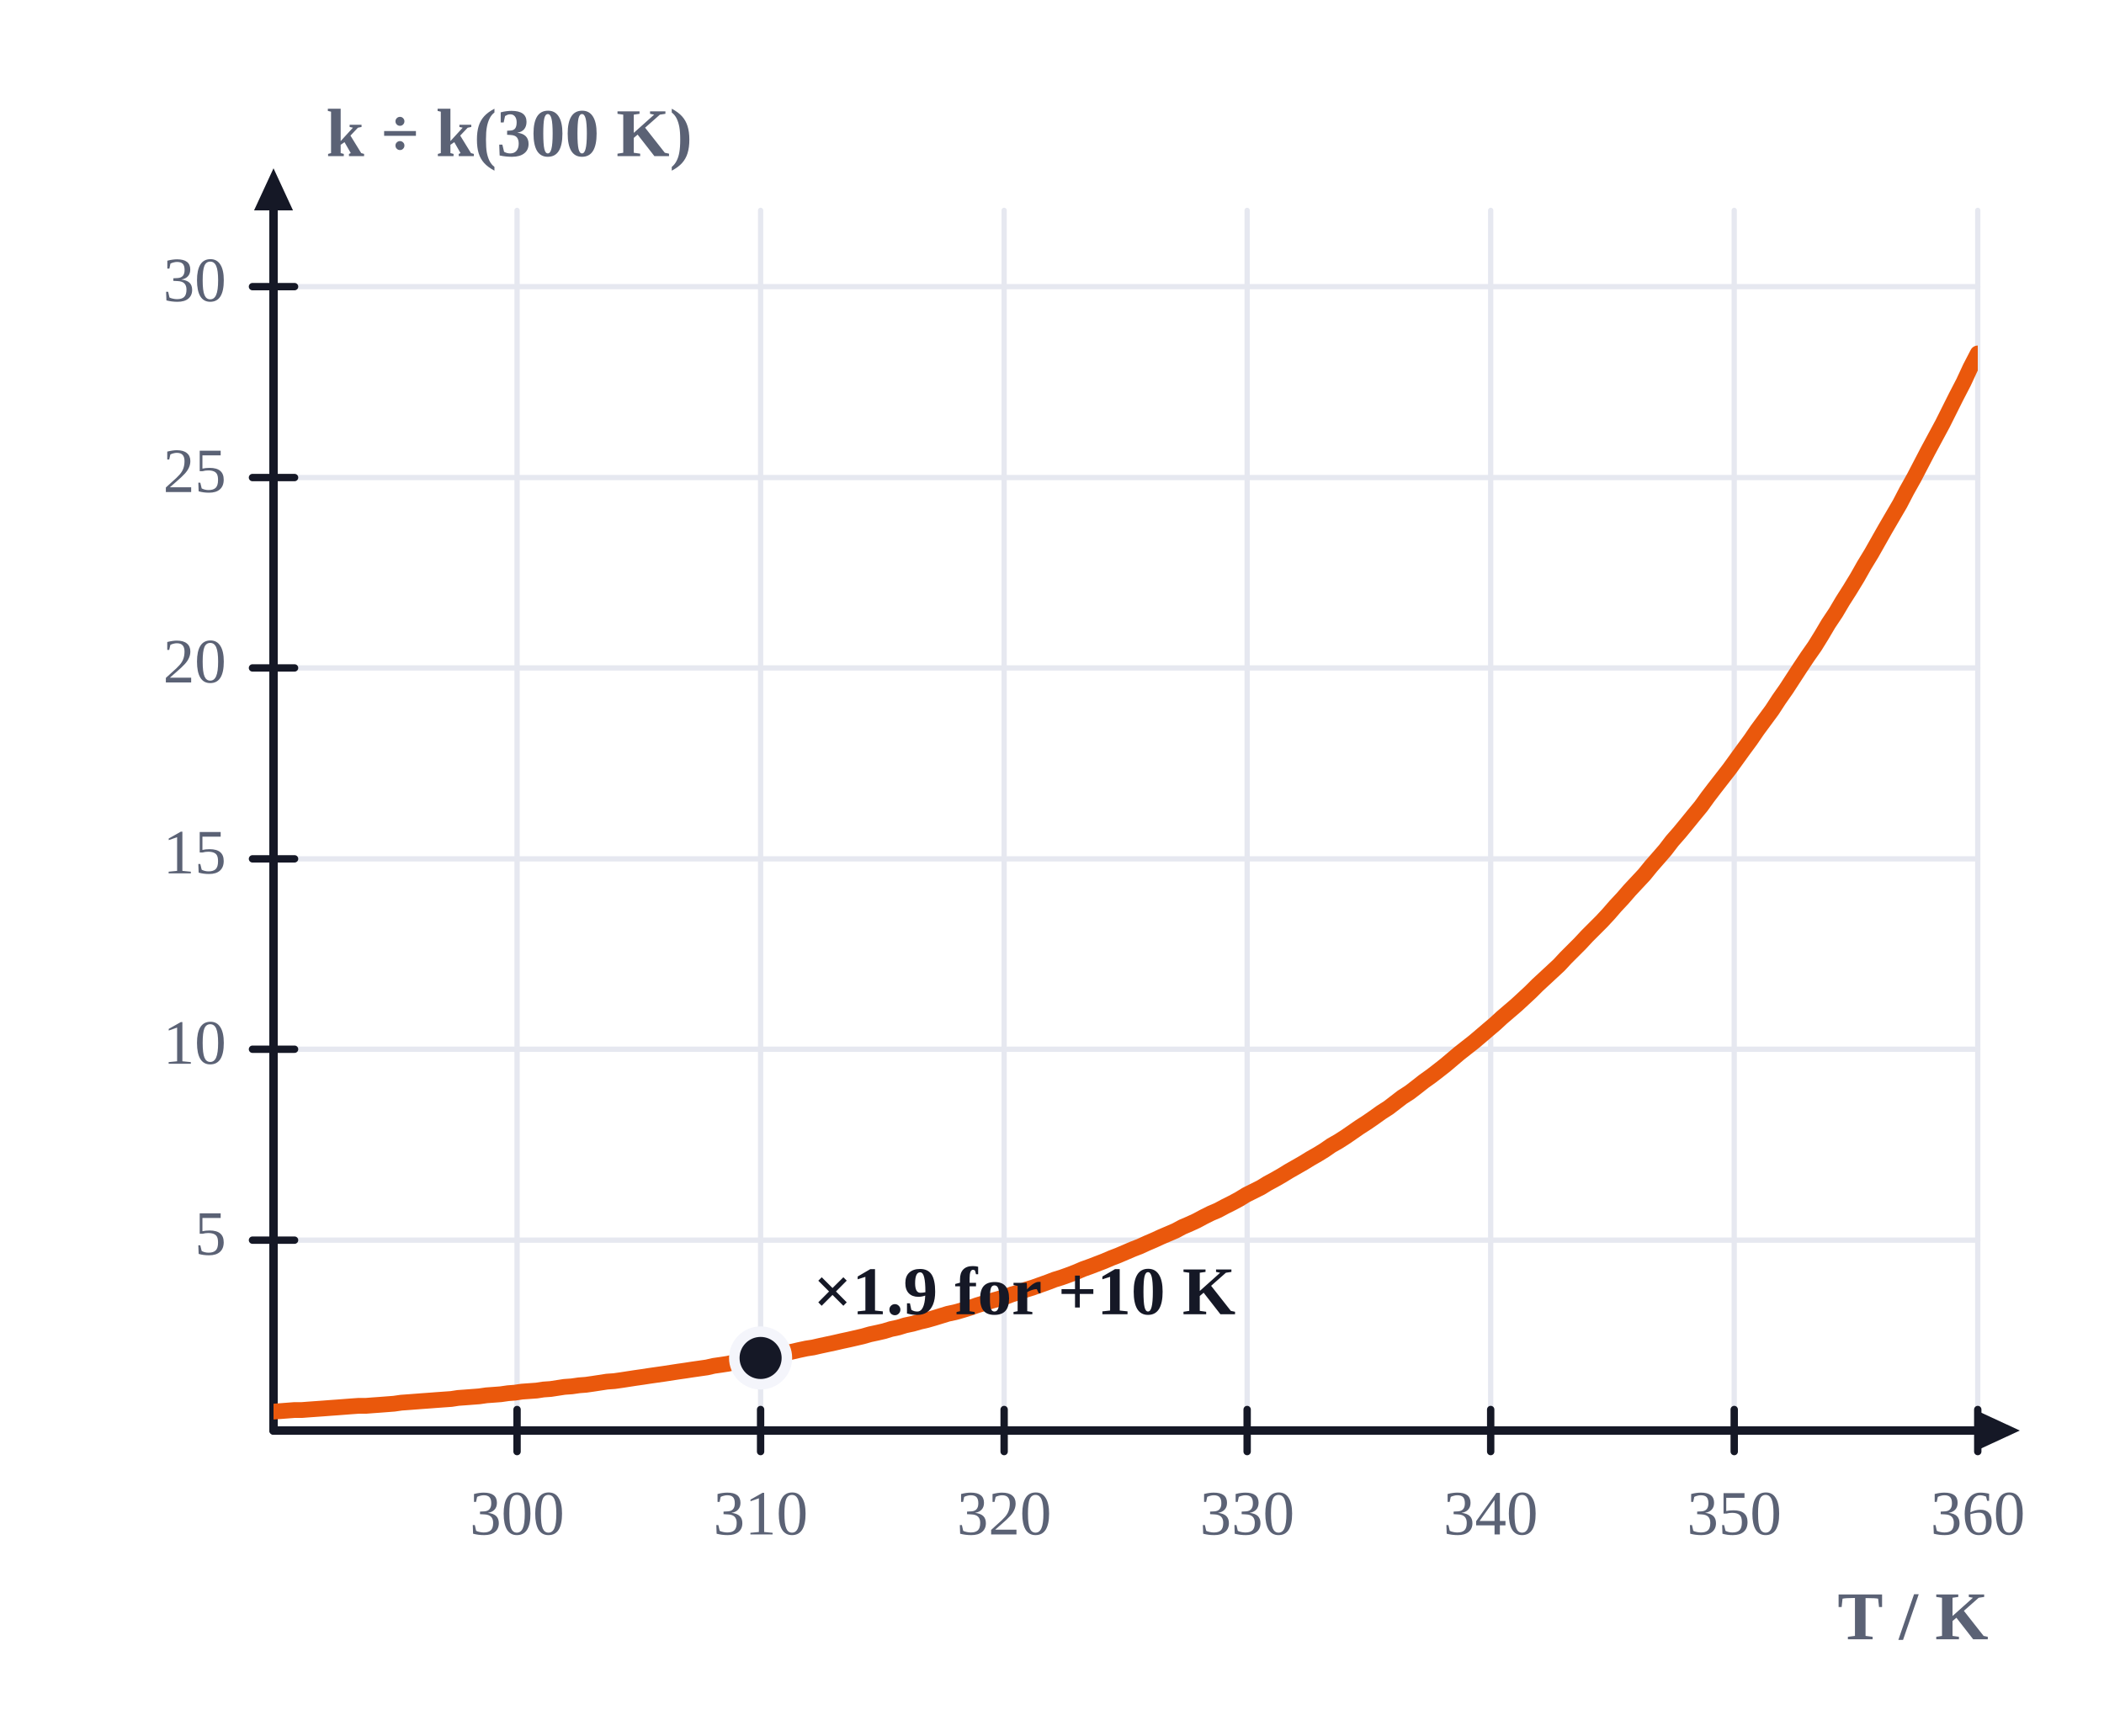
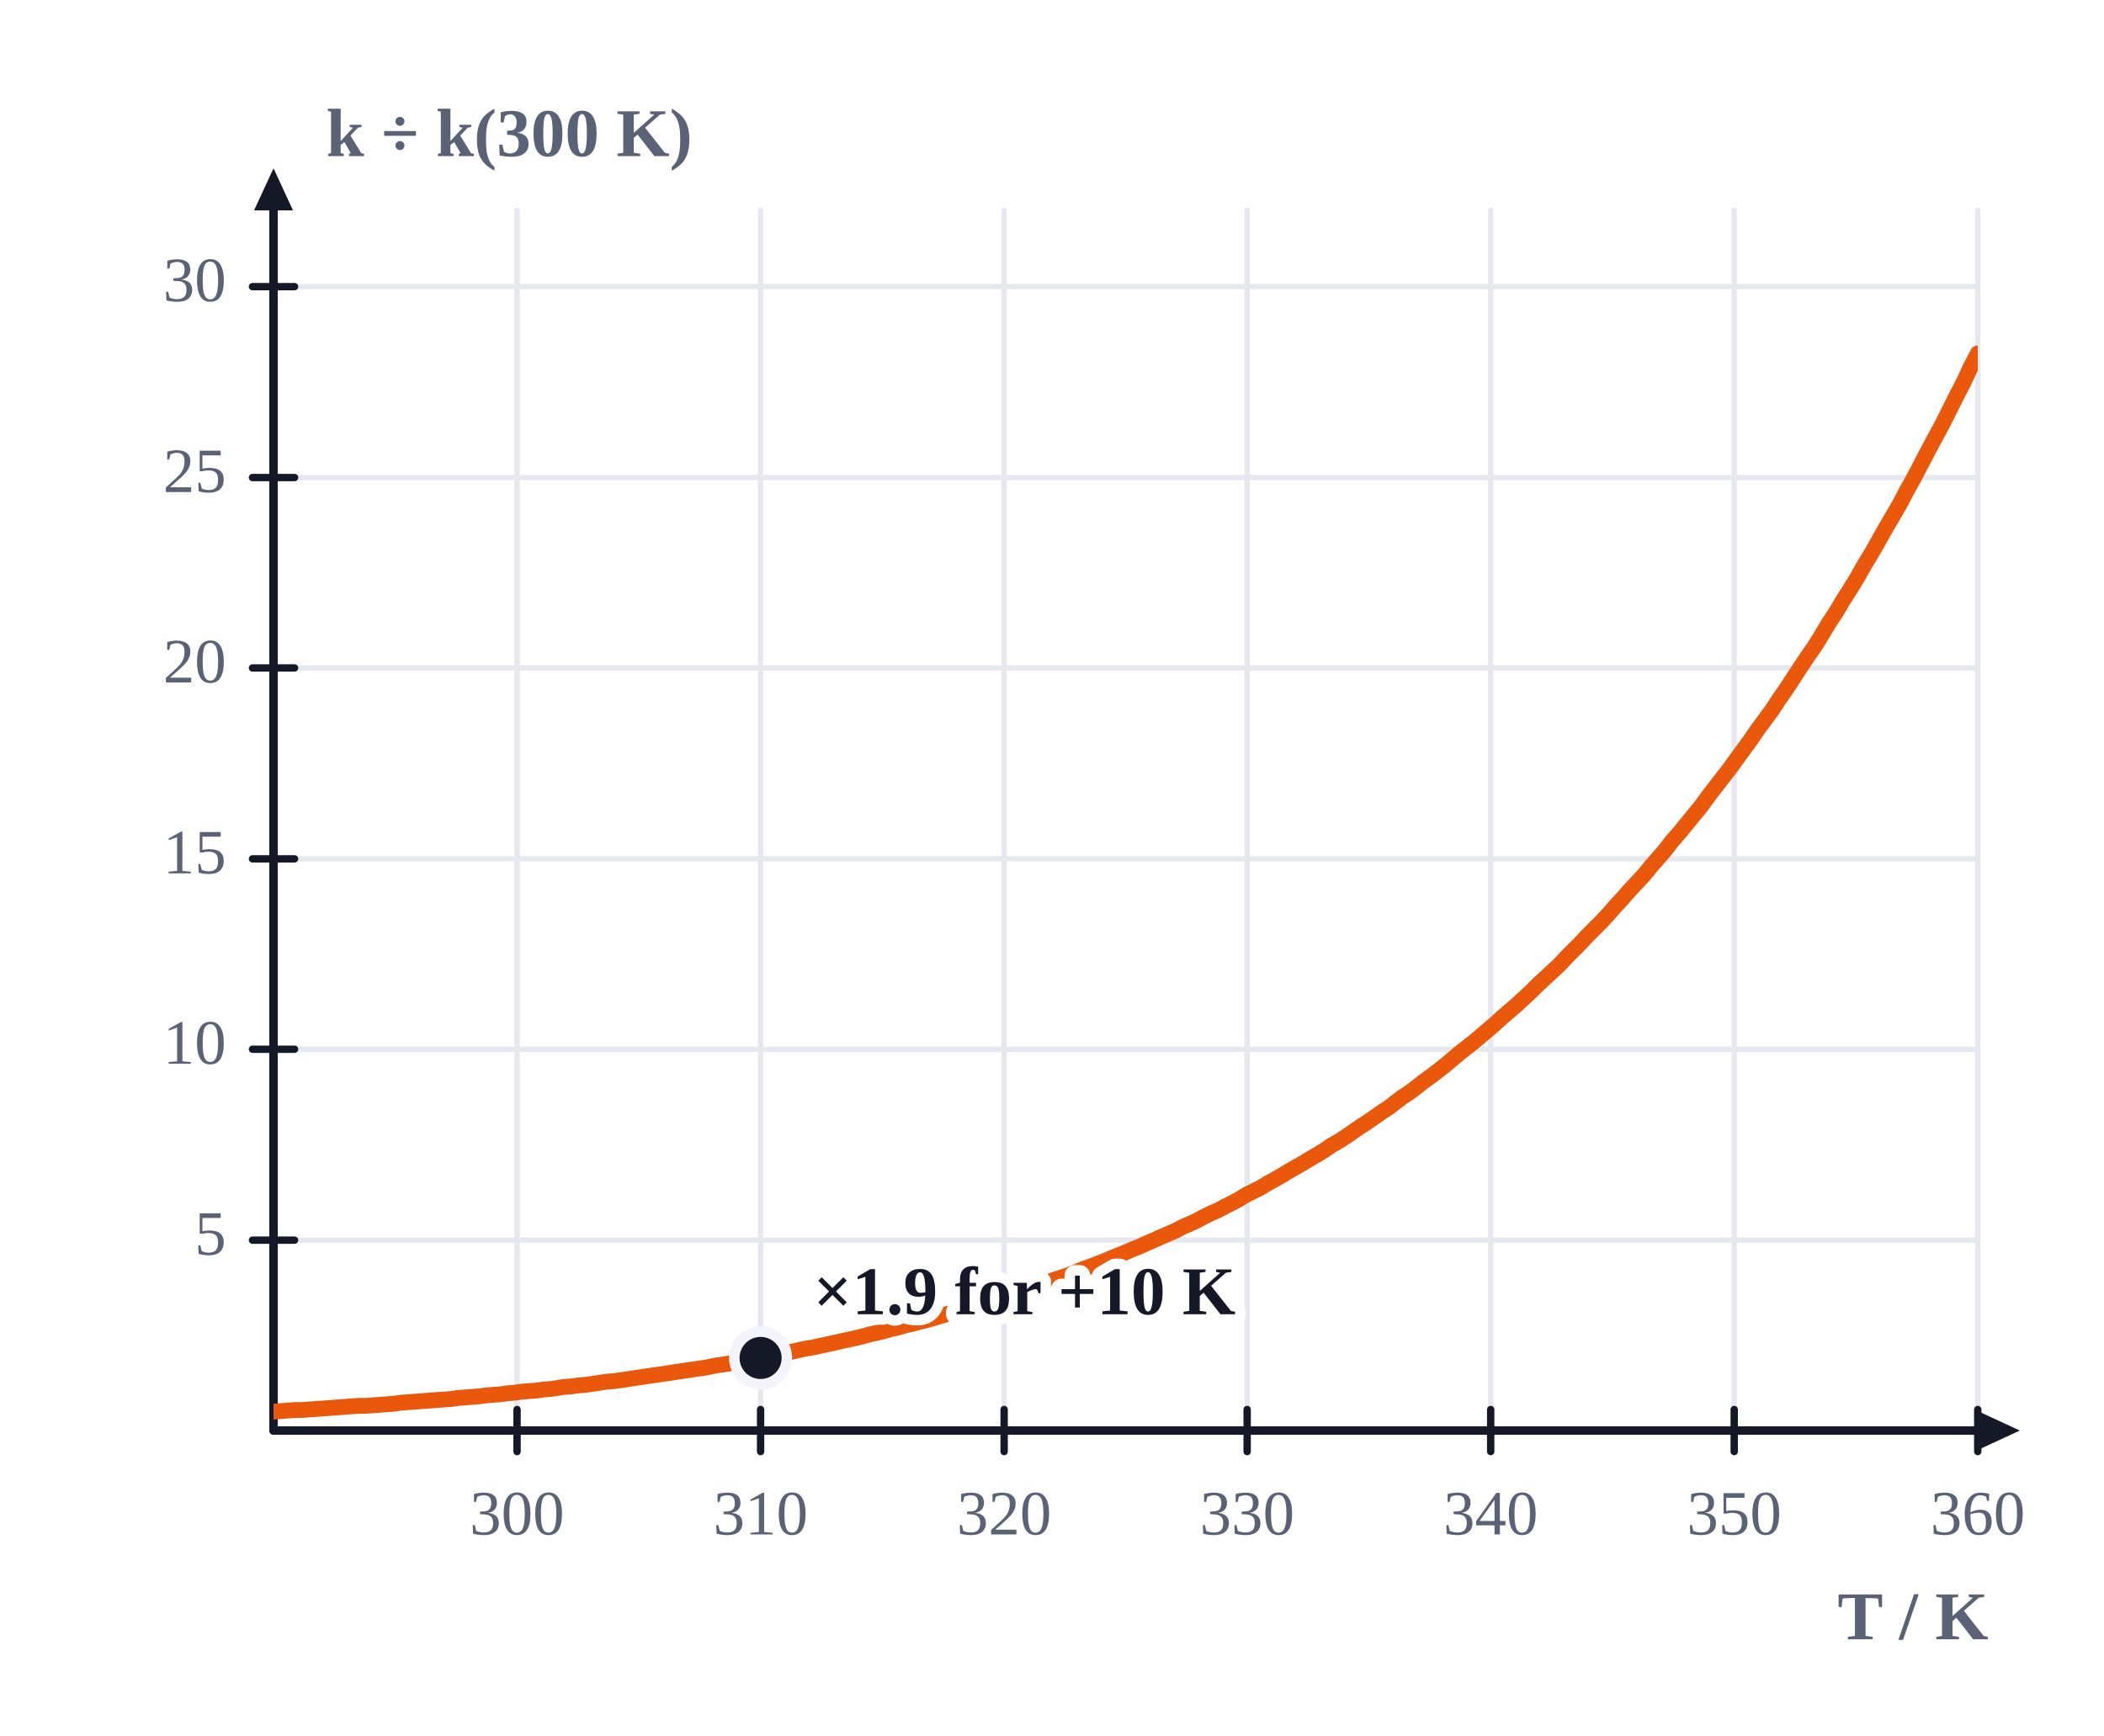
<svg xmlns="http://www.w3.org/2000/svg" viewBox="0 0 400.0 330.0" width="400.0" height="330.0" role="img" aria-label="k relative to its value at 300 K against temperature from 290 to 360 K, rising in an accelerating curve; at 310 K it is about 1.9." style="color:var(--vx-ink, #151826);font-family:inherit;max-width:100%;height:auto">
  <path d="M52.0 272.0 L52.0 40.0" stroke="var(--vx-grid, #e6e8f0)" stroke-width="1" stroke-linecap="round" fill="none" />
  <path d="M98.3 272.0 L98.3 40.0" stroke="var(--vx-grid, #e6e8f0)" stroke-width="1" stroke-linecap="round" fill="none" />
  <path d="M144.6 272.0 L144.6 40.0" stroke="var(--vx-grid, #e6e8f0)" stroke-width="1" stroke-linecap="round" fill="none" />
  <path d="M190.9 272.0 L190.9 40.0" stroke="var(--vx-grid, #e6e8f0)" stroke-width="1" stroke-linecap="round" fill="none" />
  <path d="M237.1 272.0 L237.1 40.0" stroke="var(--vx-grid, #e6e8f0)" stroke-width="1" stroke-linecap="round" fill="none" />
  <path d="M283.4 272.0 L283.4 40.0" stroke="var(--vx-grid, #e6e8f0)" stroke-width="1" stroke-linecap="round" fill="none" />
  <path d="M329.7 272.0 L329.7 40.0" stroke="var(--vx-grid, #e6e8f0)" stroke-width="1" stroke-linecap="round" fill="none" />
  <path d="M376.0 272.0 L376.0 40.0" stroke="var(--vx-grid, #e6e8f0)" stroke-width="1" stroke-linecap="round" fill="none" />
  <path d="M52.0 272.0 L376.0 272.0" stroke="var(--vx-grid, #e6e8f0)" stroke-width="1" stroke-linecap="round" fill="none" />
  <path d="M52.0 235.8 L376.0 235.8" stroke="var(--vx-grid, #e6e8f0)" stroke-width="1" stroke-linecap="round" fill="none" />
  <path d="M52.0 199.5 L376.0 199.5" stroke="var(--vx-grid, #e6e8f0)" stroke-width="1" stroke-linecap="round" fill="none" />
  <path d="M52.0 163.3 L376.0 163.3" stroke="var(--vx-grid, #e6e8f0)" stroke-width="1" stroke-linecap="round" fill="none" />
  <path d="M52.0 127.0 L376.0 127.0" stroke="var(--vx-grid, #e6e8f0)" stroke-width="1" stroke-linecap="round" fill="none" />
  <path d="M52.0 90.8 L376.0 90.8" stroke="var(--vx-grid, #e6e8f0)" stroke-width="1" stroke-linecap="round" fill="none" />
  <path d="M52.0 54.5 L376.0 54.5" stroke="var(--vx-grid, #e6e8f0)" stroke-width="1" stroke-linecap="round" fill="none" />
  <path d="M52.0 272.0 L376.8 272.0" stroke="var(--vx-ink, #151826)" stroke-width="1.6" stroke-linecap="round" fill="none" />
  <path d="M384.0 272.0 L376.0 275.7 L376.0 268.3 Z" fill="var(--vx-ink, #151826)" />
  <path d="M52.0 272.0 L52.0 39.2" stroke="var(--vx-ink, #151826)" stroke-width="1.6" stroke-linecap="round" fill="none" />
  <path d="M52.0 32.0 L55.7 40.0 L48.3 40.0 Z" fill="var(--vx-ink, #151826)" />
  <path d="M98.3 268.0 L98.3 276.0" stroke="var(--vx-ink, #151826)" stroke-width="1.4" stroke-linecap="round" fill="none" />
  <text x="98.3" y="289.0" font-size="12" font-weight="500" text-anchor="middle" dominant-baseline="middle" fill="var(--vx-soft, #5b6275)">300</text>
  <path d="M144.6 268.0 L144.6 276.0" stroke="var(--vx-ink, #151826)" stroke-width="1.4" stroke-linecap="round" fill="none" />
  <text x="144.6" y="289.0" font-size="12" font-weight="500" text-anchor="middle" dominant-baseline="middle" fill="var(--vx-soft, #5b6275)">310</text>
  <path d="M190.9 268.0 L190.9 276.0" stroke="var(--vx-ink, #151826)" stroke-width="1.4" stroke-linecap="round" fill="none" />
  <text x="190.9" y="289.0" font-size="12" font-weight="500" text-anchor="middle" dominant-baseline="middle" fill="var(--vx-soft, #5b6275)">320</text>
  <path d="M237.1 268.0 L237.1 276.0" stroke="var(--vx-ink, #151826)" stroke-width="1.4" stroke-linecap="round" fill="none" />
  <text x="237.1" y="289.0" font-size="12" font-weight="500" text-anchor="middle" dominant-baseline="middle" fill="var(--vx-soft, #5b6275)">330</text>
  <path d="M283.4 268.0 L283.4 276.0" stroke="var(--vx-ink, #151826)" stroke-width="1.4" stroke-linecap="round" fill="none" />
  <text x="283.4" y="289.0" font-size="12" font-weight="500" text-anchor="middle" dominant-baseline="middle" fill="var(--vx-soft, #5b6275)">340</text>
  <path d="M329.7 268.0 L329.7 276.0" stroke="var(--vx-ink, #151826)" stroke-width="1.4" stroke-linecap="round" fill="none" />
  <text x="329.7" y="289.0" font-size="12" font-weight="500" text-anchor="middle" dominant-baseline="middle" fill="var(--vx-soft, #5b6275)">350</text>
  <path d="M376.0 268.0 L376.0 276.0" stroke="var(--vx-ink, #151826)" stroke-width="1.4" stroke-linecap="round" fill="none" />
  <text x="376.0" y="289.0" font-size="12" font-weight="500" text-anchor="middle" dominant-baseline="middle" fill="var(--vx-soft, #5b6275)">360</text>
  <path d="M48.0 235.8 L56.0 235.8" stroke="var(--vx-ink, #151826)" stroke-width="1.4" stroke-linecap="round" fill="none" />
  <text x="43.0" y="235.8" font-size="12" font-weight="500" text-anchor="end" dominant-baseline="middle" fill="var(--vx-soft, #5b6275)">5</text>
  <path d="M48.0 199.5 L56.0 199.5" stroke="var(--vx-ink, #151826)" stroke-width="1.4" stroke-linecap="round" fill="none" />
  <text x="43.0" y="199.5" font-size="12" font-weight="500" text-anchor="end" dominant-baseline="middle" fill="var(--vx-soft, #5b6275)">10</text>
  <path d="M48.0 163.3 L56.0 163.3" stroke="var(--vx-ink, #151826)" stroke-width="1.4" stroke-linecap="round" fill="none" />
  <text x="43.0" y="163.3" font-size="12" font-weight="500" text-anchor="end" dominant-baseline="middle" fill="var(--vx-soft, #5b6275)">15</text>
  <path d="M48.0 127.0 L56.0 127.0" stroke="var(--vx-ink, #151826)" stroke-width="1.4" stroke-linecap="round" fill="none" />
  <text x="43.0" y="127.0" font-size="12" font-weight="500" text-anchor="end" dominant-baseline="middle" fill="var(--vx-soft, #5b6275)">20</text>
  <path d="M48.0 90.8 L56.0 90.8" stroke="var(--vx-ink, #151826)" stroke-width="1.4" stroke-linecap="round" fill="none" />
  <text x="43.0" y="90.8" font-size="12" font-weight="500" text-anchor="end" dominant-baseline="middle" fill="var(--vx-soft, #5b6275)">25</text>
  <path d="M48.0 54.5 L56.0 54.5" stroke="var(--vx-ink, #151826)" stroke-width="1.4" stroke-linecap="round" fill="none" />
  <text x="43.0" y="54.5" font-size="12" font-weight="500" text-anchor="end" dominant-baseline="middle" fill="var(--vx-soft, #5b6275)">30</text>
  <text x="378.0" y="308.0" font-size="13" font-weight="600" text-anchor="end" dominant-baseline="middle" fill="var(--vx-soft, #5b6275)">T / K</text>
  <text x="62.0" y="26.0" font-size="13" font-weight="600" text-anchor="start" dominant-baseline="middle" fill="var(--vx-soft, #5b6275)">k ÷ k(300 K)</text>
  <defs>
    <clipPath id="vx626592769400">
      <rect x="52.0" y="40.0" width="324.0" height="232.0" />
    </clipPath>
  </defs>
  <path d="M52.0 268.4 L53.4 268.3 L54.7 268.2 L56.0 268.1 L57.4 268.1 L58.7 268.0 L60.1 267.9 L61.5 267.8 L62.8 267.7 L64.2 267.6 L65.5 267.5 L66.8 267.4 L68.2 267.3 L69.6 267.3 L70.9 267.2 L72.3 267.1 L73.6 267.0 L74.9 266.9 L76.3 266.7 L77.7 266.6 L79.0 266.5 L80.3 266.4 L81.7 266.3 L83.0 266.2 L84.4 266.1 L85.8 266.0 L87.1 265.8 L88.5 265.7 L89.8 265.6 L91.1 265.5 L92.5 265.3 L93.9 265.2 L95.2 265.1 L96.6 264.9 L97.9 264.8 L99.2 264.6 L100.6 264.5 L102.0 264.4 L103.3 264.2 L104.7 264.1 L106.0 263.9 L107.3 263.7 L108.7 263.6 L110.1 263.4 L111.4 263.3 L112.8 263.1 L114.1 262.9 L115.4 262.7 L116.8 262.6 L118.2 262.4 L119.5 262.2 L120.8 262.0 L122.2 261.8 L123.5 261.6 L124.9 261.4 L126.3 261.2 L127.6 261.0 L128.9 260.8 L130.3 260.6 L131.6 260.4 L133.0 260.2 L134.4 260.0 L135.7 259.7 L137.1 259.5 L138.4 259.3 L139.7 259.0 L141.1 258.8 L142.5 258.6 L143.8 258.3 L145.1 258.0 L146.5 257.8 L147.8 257.5 L149.2 257.3 L150.6 257.0 L151.9 256.7 L153.3 256.4 L154.6 256.2 L155.9 255.9 L157.3 255.6 L158.7 255.3 L160.0 255.0 L161.4 254.7 L162.7 254.4 L164.0 254.1 L165.4 253.7 L166.8 253.4 L168.1 253.1 L169.4 252.7 L170.8 252.4 L172.1 252.0 L173.5 251.7 L174.9 251.3 L176.2 251.0 L177.6 250.6 L178.9 250.2 L180.2 249.8 L181.6 249.5 L183.0 249.1 L184.3 248.7 L185.7 248.2 L187.0 247.8 L188.3 247.4 L189.7 247.0 L191.1 246.6 L192.4 246.1 L193.8 245.7 L195.1 245.2 L196.4 244.8 L197.8 244.3 L199.2 243.8 L200.5 243.3 L201.8 242.9 L203.2 242.4 L204.5 241.9 L205.9 241.3 L207.3 240.8 L208.6 240.3 L209.9 239.8 L211.3 239.2 L212.6 238.7 L214.0 238.1 L215.4 237.5 L216.7 237.0 L218.0 236.4 L219.4 235.8 L220.7 235.2 L222.1 234.6 L223.5 234.0 L224.8 233.3 L226.2 232.7 L227.5 232.1 L228.8 231.4 L230.2 230.7 L231.6 230.1 L232.9 229.4 L234.3 228.7 L235.6 228.0 L236.9 227.2 L238.3 226.5 L239.7 225.8 L241.0 225.0 L242.3 224.3 L243.7 223.5 L245.0 222.7 L246.4 221.9 L247.8 221.1 L249.1 220.3 L250.5 219.5 L251.8 218.7 L253.1 217.8 L254.5 217.0 L255.9 216.1 L257.2 215.2 L258.5 214.3 L259.9 213.4 L261.2 212.5 L262.6 211.5 L264.0 210.6 L265.3 209.6 L266.6 208.6 L268.0 207.7 L269.3 206.7 L270.7 205.6 L272.1 204.6 L273.4 203.6 L274.8 202.5 L276.1 201.4 L277.4 200.3 L278.8 199.2 L280.2 198.1 L281.5 197.0 L282.9 195.8 L284.2 194.7 L285.5 193.5 L286.9 192.3 L288.3 191.1 L289.6 189.9 L291.0 188.6 L292.3 187.3 L293.6 186.1 L295.0 184.8 L296.4 183.5 L297.7 182.1 L299.0 180.8 L300.4 179.4 L301.7 178.0 L303.1 176.6 L304.5 175.2 L305.8 173.8 L307.1 172.3 L308.5 170.8 L309.8 169.3 L311.2 167.8 L312.6 166.3 L313.9 164.7 L315.3 163.1 L316.6 161.6 L317.9 159.9 L319.3 158.3 L320.7 156.6 L322.0 155.0 L323.4 153.3 L324.7 151.5 L326.0 149.8 L327.4 148.0 L328.8 146.2 L330.1 144.4 L331.4 142.6 L332.8 140.7 L334.1 138.8 L335.5 136.9 L336.9 135.0 L338.2 133.0 L339.6 131.0 L340.9 129.0 L342.2 127.0 L343.6 124.9 L345.0 122.9 L346.3 120.8 L347.6 118.6 L349.0 116.5 L350.3 114.3 L351.7 112.1 L353.1 109.8 L354.4 107.5 L355.8 105.2 L357.1 102.9 L358.4 100.6 L359.8 98.2 L361.2 95.8 L362.5 93.3 L363.9 90.8 L365.2 88.3 L366.5 85.8 L367.9 83.2 L369.3 80.6 L370.6 78.0 L371.9 75.4 L373.3 72.7 L374.6 69.9 L376.0 67.2" fill="none" stroke="var(--vx-a3, #ea580c)" stroke-width="3" stroke-linecap="round" stroke-linejoin="round" clip-path="url(#vx626592769400)" />
  <circle cx="144.6" cy="258.2" r="5" fill="var(--vx-ink, #151826)" stroke="var(--vx-panel, #f4f5fb)" stroke-width="2" />
-   <text x="154.6" y="246.2" font-size="13" font-weight="600" text-anchor="start" dominant-baseline="middle" fill="var(--vx-ink, #151826)">×1.9 for +10 K</text>
+   <text x="154.6" y="246.2" font-size="13" font-weight="600" text-anchor="start" dominant-baseline="middle" fill="var(--vx-ink, #151826)" stroke="var(--vx-card, #fff)" stroke-width="4" stroke-linejoin="round" paint-order="stroke">×1.9 for +10 K</text>
</svg>
